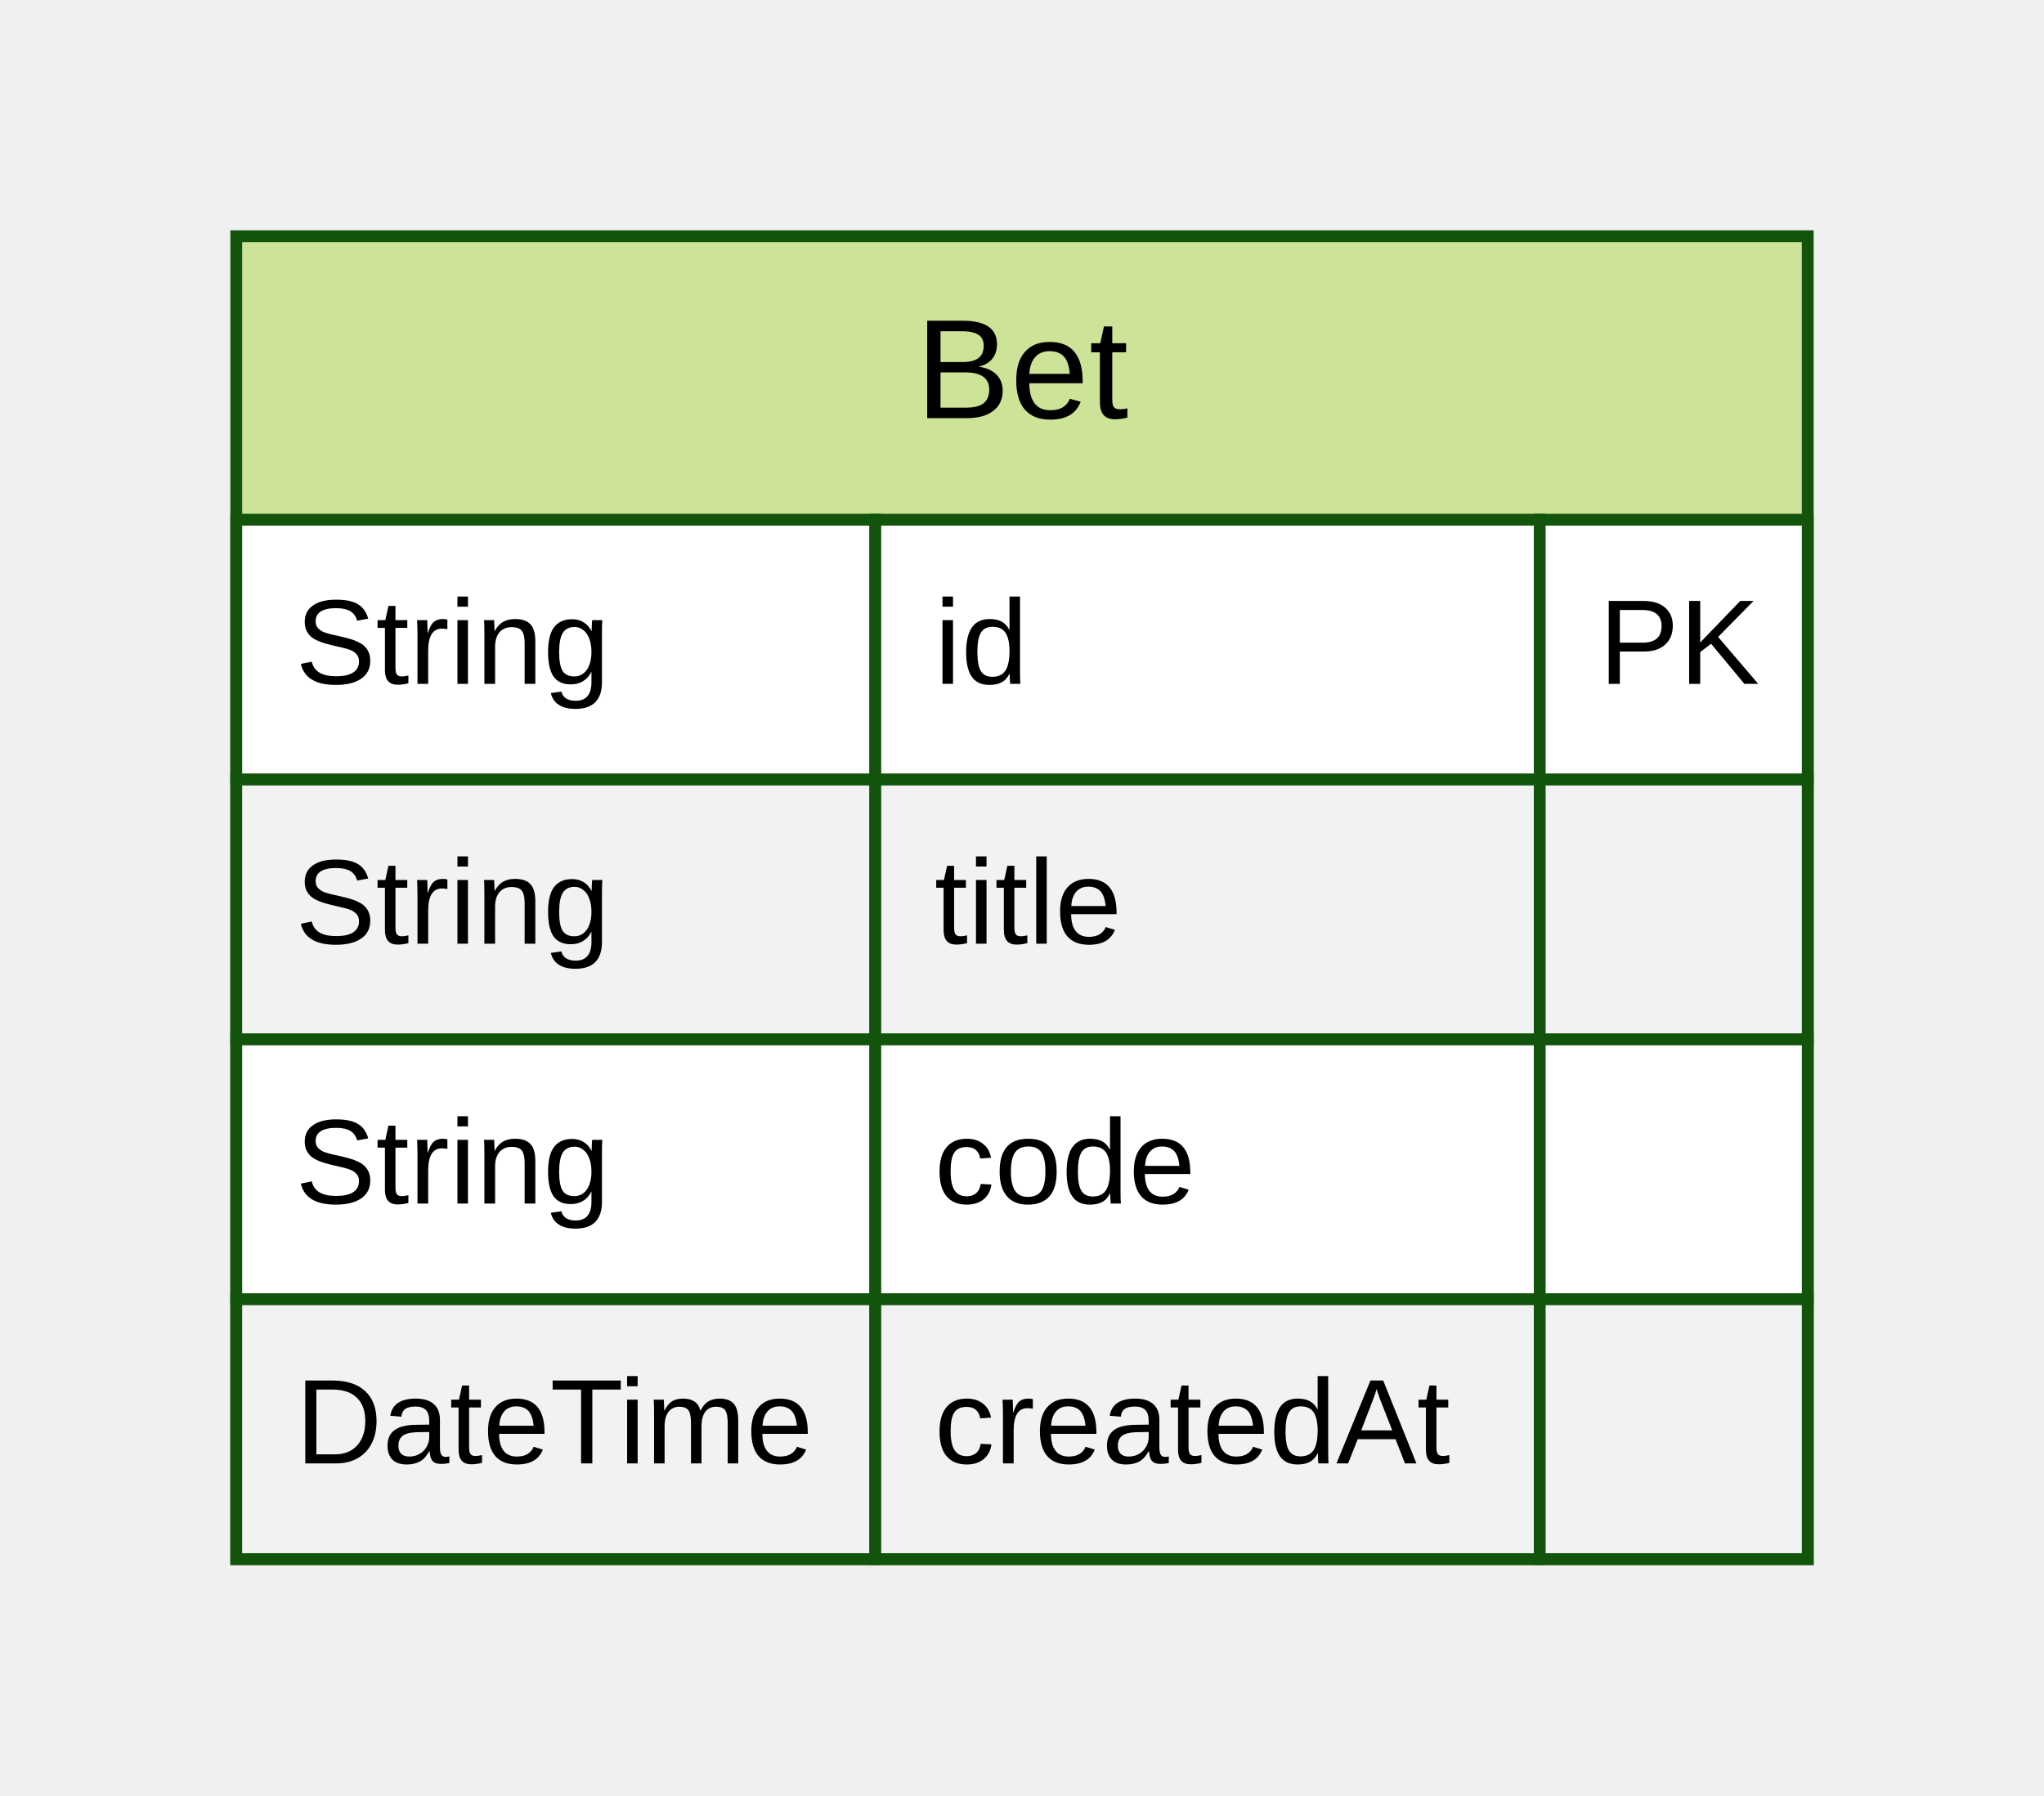
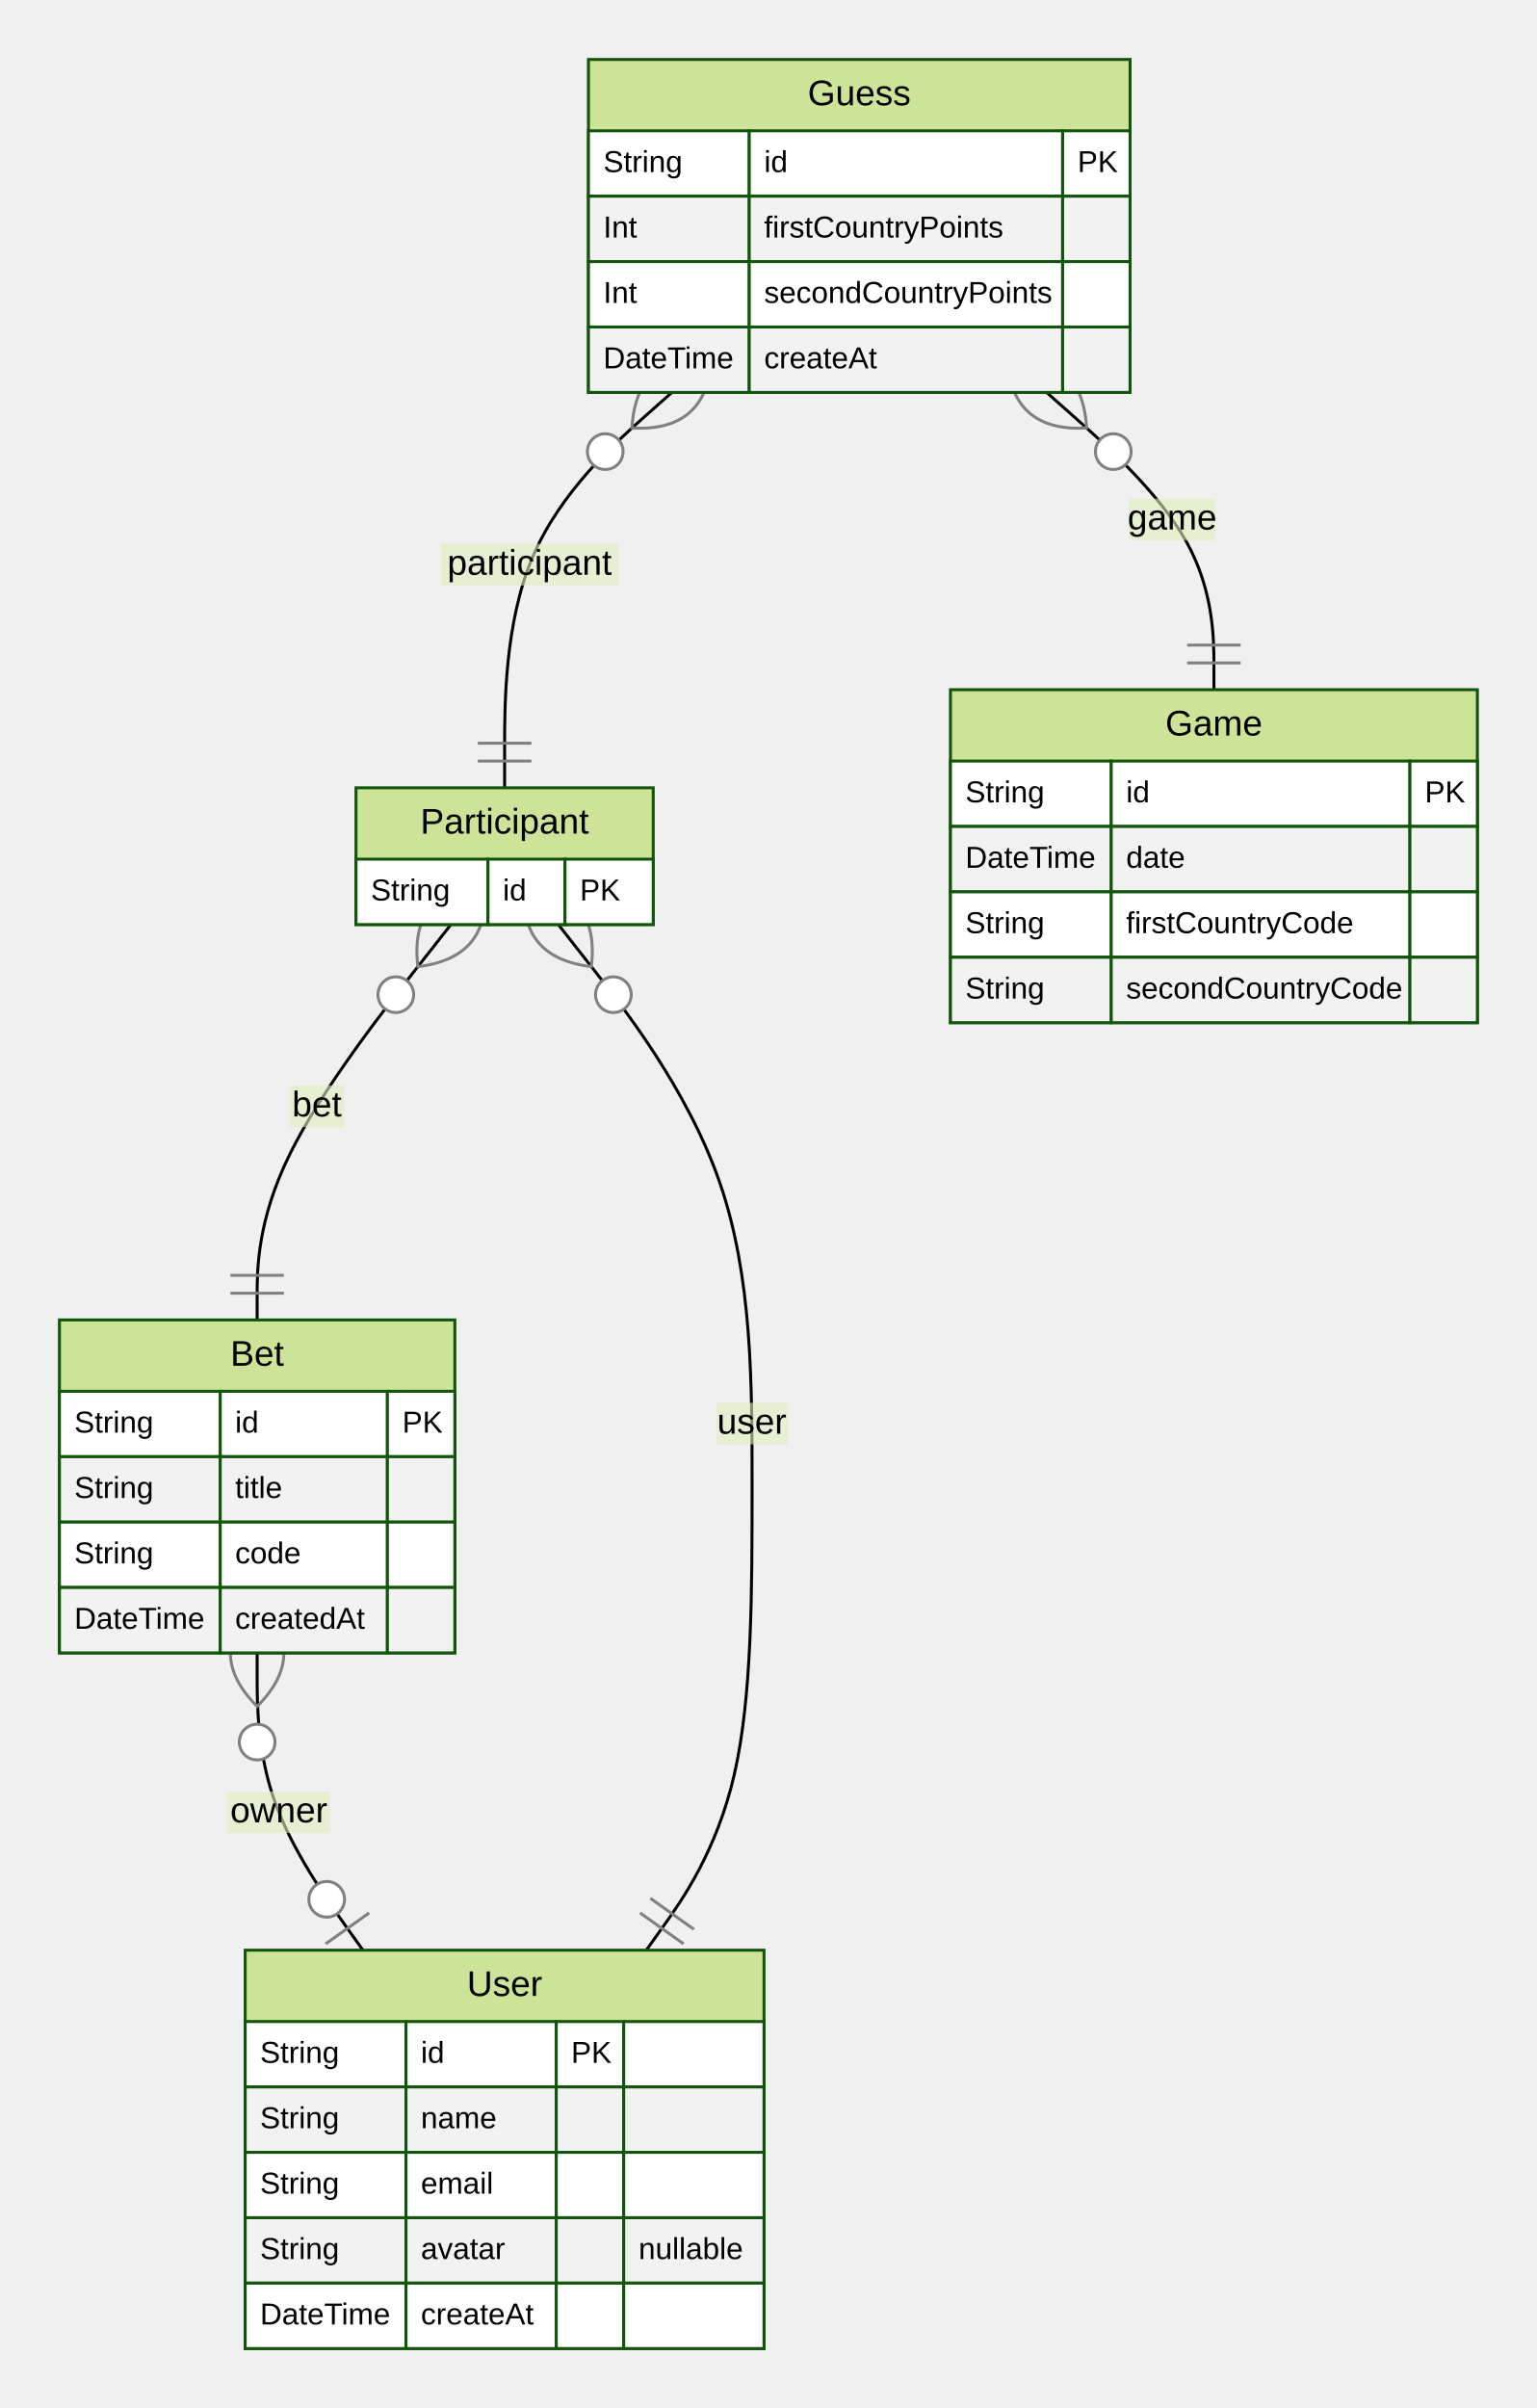
- <svg xmlns="http://www.w3.org/2000/svg" aria-labelledby="chart-title-mermaid-0 chart-desc-mermaid-0" role="img" viewBox="0 0 173.026 152" style="max-width: 173.026px; background-color: white;" width="100%" id="mermaid-0">
+ <svg xmlns="http://www.w3.org/2000/svg" aria-labelledby="chart-title-mermaid-0 chart-desc-mermaid-0" role="img" viewBox="0 0 517.042 810" style="max-width: 517.042px; background-color: white;" width="100%" id="mermaid-0">
  <style>#mermaid-0 {font-family:"trebuchet ms",verdana,arial,sans-serif;font-size:16px;fill:#000000;}#mermaid-0 .error-icon{fill:#552222;}#mermaid-0 .error-text{fill:#552222;stroke:#552222;}#mermaid-0 .edge-thickness-normal{stroke-width:2px;}#mermaid-0 .edge-thickness-thick{stroke-width:3.5px;}#mermaid-0 .edge-pattern-solid{stroke-dasharray:0;}#mermaid-0 .edge-pattern-dashed{stroke-dasharray:3;}#mermaid-0 .edge-pattern-dotted{stroke-dasharray:2;}#mermaid-0 .marker{fill:#000000;stroke:#000000;}#mermaid-0 .marker.cross{stroke:#000000;}#mermaid-0 svg{font-family:"trebuchet ms",verdana,arial,sans-serif;font-size:16px;}#mermaid-0 .entityBox{fill:#cde498;stroke:#13540c;}#mermaid-0 .attributeBoxOdd{fill:#ffffff;stroke:#13540c;}#mermaid-0 .attributeBoxEven{fill:#f2f2f2;stroke:#13540c;}#mermaid-0 .relationshipLabelBox{fill:hsl(78.158, 58.462%, 84.51%);opacity:0.7;background-color:hsl(78.158, 58.462%, 84.51%);}#mermaid-0 .relationshipLabelBox rect{opacity:0.5;}#mermaid-0 .relationshipLine{stroke:#000000;}#mermaid-0 :root{--mermaid-font-family:"trebuchet ms",verdana,arial,sans-serif;}</style>
  <g />
  <defs>
    <marker orient="auto" markerHeight="18" markerWidth="18" refY="9" refX="0" id="ONLY_ONE_START">
      <path d="M9,0 L9,18 M15,0 L15,18" fill="none" stroke="gray" />
    </marker>
  </defs>
  <defs>
    <marker orient="auto" markerHeight="18" markerWidth="18" refY="9" refX="18" id="ONLY_ONE_END">
      <path d="M3,0 L3,18 M9,0 L9,18" fill="none" stroke="gray" />
    </marker>
  </defs>
  <defs>
    <marker orient="auto" markerHeight="18" markerWidth="30" refY="9" refX="0" id="ZERO_OR_ONE_START">
      <circle r="6" cy="9" cx="21" fill="white" stroke="gray" />
      <path d="M9,0 L9,18" fill="none" stroke="gray" />
    </marker>
  </defs>
  <defs>
    <marker orient="auto" markerHeight="18" markerWidth="30" refY="9" refX="30" id="ZERO_OR_ONE_END">
      <circle r="6" cy="9" cx="9" fill="white" stroke="gray" />
      <path d="M21,0 L21,18" fill="none" stroke="gray" />
    </marker>
  </defs>
  <defs>
    <marker orient="auto" markerHeight="36" markerWidth="45" refY="18" refX="18" id="ONE_OR_MORE_START">
      <path d="M0,18 Q 18,0 36,18 Q 18,36 0,18 M42,9 L42,27" fill="none" stroke="gray" />
    </marker>
  </defs>
  <defs>
    <marker orient="auto" markerHeight="36" markerWidth="45" refY="18" refX="27" id="ONE_OR_MORE_END">
      <path d="M3,9 L3,27 M9,18 Q27,0 45,18 Q27,36 9,18" fill="none" stroke="gray" />
    </marker>
  </defs>
  <defs>
    <marker orient="auto" markerHeight="36" markerWidth="57" refY="18" refX="18" id="ZERO_OR_MORE_START">
      <circle r="6" cy="18" cx="48" fill="white" stroke="gray" />
      <path d="M0,18 Q18,0 36,18 Q18,36 0,18" fill="none" stroke="gray" />
    </marker>
  </defs>
  <defs>
    <marker orient="auto" markerHeight="36" markerWidth="57" refY="18" refX="39" id="ZERO_OR_MORE_END">
      <circle r="6" cy="18" cx="9" fill="white" stroke="gray" />
      <path d="M21,18 Q39,0 57,18 Q39,36 21,18" fill="none" stroke="gray" />
    </marker>
  </defs>
-   <g transform="translate(20,20 )" id="Bet">
+   <path marker-start="url(#ZERO_OR_MORE_START)" marker-end="url(#ZERO_OR_ONE_END)" fill="none" stroke="gray" d="M86.513,556L86.513,564.333C86.513,572.667,86.513,589.333,92.443,606C98.373,622.667,110.233,639.333,116.163,647.667L122.093,656" class="er relationshipLine" />
+   <path marker-start="url(#ZERO_OR_MORE_START)" marker-end="url(#ONLY_ONE_END)" fill="none" stroke="gray" d="M187.835,311L198.7,324.833C209.565,338.667,231.296,366.333,242.161,397.833C253.026,429.333,253.026,464.667,253.026,500C253.026,535.333,253.026,570.667,247.096,596.667C241.167,622.667,229.307,639.333,223.377,647.667L217.447,656" class="er relationshipLine" />
+   <path marker-start="url(#ZERO_OR_MORE_START)" marker-end="url(#ONLY_ONE_END)" fill="none" stroke="gray" d="M151.705,311L140.839,324.833C129.974,338.667,108.244,366.333,97.378,388.5C86.513,410.667,86.513,427.333,86.513,435.667L86.513,444" class="er relationshipLine" />
+   <path marker-start="url(#ZERO_OR_MORE_START)" marker-end="url(#ONLY_ONE_END)" fill="none" stroke="gray" d="M352.124,132L361.504,140.333C370.884,148.667,389.645,165.333,399.025,182C408.406,198.667,408.406,215.333,408.406,223.667L408.406,232" class="er relationshipLine" />
+   <path marker-start="url(#ZERO_OR_MORE_START)" marker-end="url(#ONLY_ONE_END)" fill="none" stroke="gray" d="M226.052,132L216.672,140.333C207.291,148.667,188.531,165.333,179.15,187.5C169.77,209.667,169.77,237.333,169.77,251.167L169.77,265" class="er relationshipLine" />
+   <g transform="translate(20,444 )" id="Bet">
    <rect height="112" width="133.026" y="0" x="0" stroke="gray" fill-opacity="100%" fill="honeydew" class="er entityBox" />
    <text transform="translate(66.51321,12)" style="font-family: &quot;trebuchet ms&quot;, verdana, arial, sans-serif;; font-size: 12px" text-anchor="middle" dominant-baseline="middle" y="0" x="0" id="entity-Bet" class="er entityLabel">Bet</text>
    <rect height="22" width="54.096" y="24" x="0" stroke="gray" fill-opacity="100%" fill="honeydew" class="er attributeBoxOdd" />
    <text transform="translate(5,35)" style="font-family: &quot;trebuchet ms&quot;, verdana, arial, sans-serif;; font-size: 10.2px" text-anchor="left" dominant-baseline="middle" y="0" x="0" id="entity-Bet-attr-1-type" class="er entityLabel">String</text>
    <rect height="22" width="56.243" y="24" x="54.096" stroke="gray" fill-opacity="100%" fill="honeydew" class="er attributeBoxOdd" />
    <text transform="translate(59.09555,35)" style="font-family: &quot;trebuchet ms&quot;, verdana, arial, sans-serif;; font-size: 10.2px" text-anchor="left" dominant-baseline="middle" y="0" x="0" id="entity-Bet-attr-1-name" class="er entityLabel">id</text>
    <rect height="22" width="22.688" y="24" x="110.339" stroke="gray" fill-opacity="100%" fill="honeydew" class="er attributeBoxOdd" />
    <text transform="translate(115.3387,35)" style="font-family: &quot;trebuchet ms&quot;, verdana, arial, sans-serif;; font-size: 10.2px" text-anchor="left" dominant-baseline="middle" y="0" x="0" id="entity-Bet-attr-1-key" class="er entityLabel">PK</text>
    <rect height="22" width="54.096" y="46" x="0" stroke="gray" fill-opacity="100%" fill="honeydew" class="er attributeBoxEven" />
    <text transform="translate(5,57)" style="font-family: &quot;trebuchet ms&quot;, verdana, arial, sans-serif;; font-size: 10.2px" text-anchor="left" dominant-baseline="middle" y="0" x="0" id="entity-Bet-attr-2-type" class="er entityLabel">String</text>
    <rect height="22" width="56.243" y="46" x="54.096" stroke="gray" fill-opacity="100%" fill="honeydew" class="er attributeBoxEven" />
    <text transform="translate(59.09555,57)" style="font-family: &quot;trebuchet ms&quot;, verdana, arial, sans-serif;; font-size: 10.2px" text-anchor="left" dominant-baseline="middle" y="0" x="0" id="entity-Bet-attr-2-name" class="er entityLabel">title</text>
    <rect height="22" width="22.688" y="46" x="110.339" stroke="gray" fill-opacity="100%" fill="honeydew" class="er attributeBoxEven" />
    <text transform="translate(115.3387,57)" style="font-family: &quot;trebuchet ms&quot;, verdana, arial, sans-serif;; font-size: 10.2px" text-anchor="left" dominant-baseline="middle" y="0" x="0" id="entity-Bet-attr-2-key" class="er entityLabel" />
    <rect height="22" width="54.096" y="68" x="0" stroke="gray" fill-opacity="100%" fill="honeydew" class="er attributeBoxOdd" />
    <text transform="translate(5,79)" style="font-family: &quot;trebuchet ms&quot;, verdana, arial, sans-serif;; font-size: 10.2px" text-anchor="left" dominant-baseline="middle" y="0" x="0" id="entity-Bet-attr-3-type" class="er entityLabel">String</text>
    <rect height="22" width="56.243" y="68" x="54.096" stroke="gray" fill-opacity="100%" fill="honeydew" class="er attributeBoxOdd" />
    <text transform="translate(59.09555,79)" style="font-family: &quot;trebuchet ms&quot;, verdana, arial, sans-serif;; font-size: 10.2px" text-anchor="left" dominant-baseline="middle" y="0" x="0" id="entity-Bet-attr-3-name" class="er entityLabel">code</text>
    <rect height="22" width="22.688" y="68" x="110.339" stroke="gray" fill-opacity="100%" fill="honeydew" class="er attributeBoxOdd" />
    <text transform="translate(115.3387,79)" style="font-family: &quot;trebuchet ms&quot;, verdana, arial, sans-serif;; font-size: 10.2px" text-anchor="left" dominant-baseline="middle" y="0" x="0" id="entity-Bet-attr-3-key" class="er entityLabel" />
    <rect height="22" width="54.096" y="90" x="0" stroke="gray" fill-opacity="100%" fill="honeydew" class="er attributeBoxEven" />
    <text transform="translate(5,101)" style="font-family: &quot;trebuchet ms&quot;, verdana, arial, sans-serif;; font-size: 10.2px" text-anchor="left" dominant-baseline="middle" y="0" x="0" id="entity-Bet-attr-4-type" class="er entityLabel">DateTime</text>
    <rect height="22" width="56.243" y="90" x="54.096" stroke="gray" fill-opacity="100%" fill="honeydew" class="er attributeBoxEven" />
    <text transform="translate(59.09555,101)" style="font-family: &quot;trebuchet ms&quot;, verdana, arial, sans-serif;; font-size: 10.2px" text-anchor="left" dominant-baseline="middle" y="0" x="0" id="entity-Bet-attr-4-name" class="er entityLabel">createdAt</text>
    <rect height="22" width="22.688" y="90" x="110.339" stroke="gray" fill-opacity="100%" fill="honeydew" class="er attributeBoxEven" />
    <text transform="translate(115.3387,101)" style="font-family: &quot;trebuchet ms&quot;, verdana, arial, sans-serif;; font-size: 10.2px" text-anchor="left" dominant-baseline="middle" y="0" x="0" id="entity-Bet-attr-4-key" class="er entityLabel" />
  </g>
+   <g transform="translate(119.7698,265 )" id="Participant">
+     <rect height="46" width="100" y="0" x="0" stroke="gray" fill-opacity="100%" fill="honeydew" class="er entityBox" />
+     <text transform="translate(50,12)" style="font-family: &quot;trebuchet ms&quot;, verdana, arial, sans-serif;; font-size: 12px" text-anchor="middle" dominant-baseline="middle" y="0" x="0" id="entity-Participant" class="er entityLabel">Participant</text>
+     <rect height="22" width="44.399" y="24" x="0" stroke="gray" fill-opacity="100%" fill="honeydew" class="er attributeBoxOdd" />
+     <text transform="translate(5,35)" style="font-family: &quot;trebuchet ms&quot;, verdana, arial, sans-serif;; font-size: 10.2px" text-anchor="left" dominant-baseline="middle" y="0" x="0" id="entity-Participant-attr-1-type" class="er entityLabel">String</text>
+     <rect height="22" width="25.911" y="24" x="44.399" stroke="gray" fill-opacity="100%" fill="honeydew" class="er attributeBoxOdd" />
+     <text transform="translate(49.39862,35)" style="font-family: &quot;trebuchet ms&quot;, verdana, arial, sans-serif;; font-size: 10.2px" text-anchor="left" dominant-baseline="middle" y="0" x="0" id="entity-Participant-attr-1-name" class="er entityLabel">id</text>
+     <rect height="22" width="29.69" y="24" x="70.31" stroke="gray" fill-opacity="100%" fill="honeydew" class="er attributeBoxOdd" />
+     <text transform="translate(75.30976,35)" style="font-family: &quot;trebuchet ms&quot;, verdana, arial, sans-serif;; font-size: 10.2px" text-anchor="left" dominant-baseline="middle" y="0" x="0" id="entity-Participant-attr-1-key" class="er entityLabel">PK</text>
+   </g>
+   <g transform="translate(82.49169,656 )" id="User">
+     <rect height="134" width="174.556" y="0" x="0" stroke="gray" fill-opacity="100%" fill="honeydew" class="er entityBox" />
+     <text transform="translate(87.27813,12)" style="font-family: &quot;trebuchet ms&quot;, verdana, arial, sans-serif;; font-size: 12px" text-anchor="middle" dominant-baseline="middle" y="0" x="0" id="entity-User" class="er entityLabel">User</text>
+     <rect height="22" width="54.096" y="24" x="0" stroke="gray" fill-opacity="100%" fill="honeydew" class="er attributeBoxOdd" />
+     <text transform="translate(5,35)" style="font-family: &quot;trebuchet ms&quot;, verdana, arial, sans-serif;; font-size: 10.2px" text-anchor="left" dominant-baseline="middle" y="0" x="0" id="entity-User-attr-1-type" class="er entityLabel">String</text>
+     <rect height="22" width="50.56" y="24" x="54.096" stroke="gray" fill-opacity="100%" fill="honeydew" class="er attributeBoxOdd" />
+     <text transform="translate(59.09555,35)" style="font-family: &quot;trebuchet ms&quot;, verdana, arial, sans-serif;; font-size: 10.2px" text-anchor="left" dominant-baseline="middle" y="0" x="0" id="entity-User-attr-1-name" class="er entityLabel">id</text>
+     <rect height="22" width="22.688" y="24" x="104.656" stroke="gray" fill-opacity="100%" fill="honeydew" class="er attributeBoxOdd" />
+     <text transform="translate(109.656,35)" style="font-family: &quot;trebuchet ms&quot;, verdana, arial, sans-serif;; font-size: 10.2px" text-anchor="left" dominant-baseline="middle" y="0" x="0" id="entity-User-attr-1-key" class="er entityLabel">PK</text>
+     <rect height="22" width="47.213" y="24" x="127.344" stroke="gray" fill-opacity="100%" fill="honeydew" class="er attributeBoxOdd" />
+     <text transform="translate(132.3437,35)" style="font-family: &quot;trebuchet ms&quot;, verdana, arial, sans-serif;; font-size: 10.2px" text-anchor="left" dominant-baseline="middle" y="0" x="0" id="entity-User-attr-1-comment" class="er entityLabel" />
+     <rect height="22" width="54.096" y="46" x="0" stroke="gray" fill-opacity="100%" fill="honeydew" class="er attributeBoxEven" />
+     <text transform="translate(5,57)" style="font-family: &quot;trebuchet ms&quot;, verdana, arial, sans-serif;; font-size: 10.2px" text-anchor="left" dominant-baseline="middle" y="0" x="0" id="entity-User-attr-2-type" class="er entityLabel">String</text>
+     <rect height="22" width="50.56" y="46" x="54.096" stroke="gray" fill-opacity="100%" fill="honeydew" class="er attributeBoxEven" />
+     <text transform="translate(59.09555,57)" style="font-family: &quot;trebuchet ms&quot;, verdana, arial, sans-serif;; font-size: 10.2px" text-anchor="left" dominant-baseline="middle" y="0" x="0" id="entity-User-attr-2-name" class="er entityLabel">name</text>
+     <rect height="22" width="22.688" y="46" x="104.656" stroke="gray" fill-opacity="100%" fill="honeydew" class="er attributeBoxEven" />
+     <text transform="translate(109.656,57)" style="font-family: &quot;trebuchet ms&quot;, verdana, arial, sans-serif;; font-size: 10.2px" text-anchor="left" dominant-baseline="middle" y="0" x="0" id="entity-User-attr-2-key" class="er entityLabel" />
+     <rect height="22" width="47.213" y="46" x="127.344" stroke="gray" fill-opacity="100%" fill="honeydew" class="er attributeBoxEven" />
+     <text transform="translate(132.3437,57)" style="font-family: &quot;trebuchet ms&quot;, verdana, arial, sans-serif;; font-size: 10.2px" text-anchor="left" dominant-baseline="middle" y="0" x="0" id="entity-User-attr-2-comment" class="er entityLabel" />
+     <rect height="22" width="54.096" y="68" x="0" stroke="gray" fill-opacity="100%" fill="honeydew" class="er attributeBoxOdd" />
+     <text transform="translate(5,79)" style="font-family: &quot;trebuchet ms&quot;, verdana, arial, sans-serif;; font-size: 10.2px" text-anchor="left" dominant-baseline="middle" y="0" x="0" id="entity-User-attr-3-type" class="er entityLabel">String</text>
+     <rect height="22" width="50.56" y="68" x="54.096" stroke="gray" fill-opacity="100%" fill="honeydew" class="er attributeBoxOdd" />
+     <text transform="translate(59.09555,79)" style="font-family: &quot;trebuchet ms&quot;, verdana, arial, sans-serif;; font-size: 10.2px" text-anchor="left" dominant-baseline="middle" y="0" x="0" id="entity-User-attr-3-name" class="er entityLabel">email</text>
+     <rect height="22" width="22.688" y="68" x="104.656" stroke="gray" fill-opacity="100%" fill="honeydew" class="er attributeBoxOdd" />
+     <text transform="translate(109.656,79)" style="font-family: &quot;trebuchet ms&quot;, verdana, arial, sans-serif;; font-size: 10.2px" text-anchor="left" dominant-baseline="middle" y="0" x="0" id="entity-User-attr-3-key" class="er entityLabel" />
+     <rect height="22" width="47.213" y="68" x="127.344" stroke="gray" fill-opacity="100%" fill="honeydew" class="er attributeBoxOdd" />
+     <text transform="translate(132.3437,79)" style="font-family: &quot;trebuchet ms&quot;, verdana, arial, sans-serif;; font-size: 10.2px" text-anchor="left" dominant-baseline="middle" y="0" x="0" id="entity-User-attr-3-comment" class="er entityLabel" />
+     <rect height="22" width="54.096" y="90" x="0" stroke="gray" fill-opacity="100%" fill="honeydew" class="er attributeBoxEven" />
+     <text transform="translate(5,101)" style="font-family: &quot;trebuchet ms&quot;, verdana, arial, sans-serif;; font-size: 10.2px" text-anchor="left" dominant-baseline="middle" y="0" x="0" id="entity-User-attr-4-type" class="er entityLabel">String</text>
+     <rect height="22" width="50.56" y="90" x="54.096" stroke="gray" fill-opacity="100%" fill="honeydew" class="er attributeBoxEven" />
+     <text transform="translate(59.09555,101)" style="font-family: &quot;trebuchet ms&quot;, verdana, arial, sans-serif;; font-size: 10.2px" text-anchor="left" dominant-baseline="middle" y="0" x="0" id="entity-User-attr-4-name" class="er entityLabel">avatar</text>
+     <rect height="22" width="22.688" y="90" x="104.656" stroke="gray" fill-opacity="100%" fill="honeydew" class="er attributeBoxEven" />
+     <text transform="translate(109.656,101)" style="font-family: &quot;trebuchet ms&quot;, verdana, arial, sans-serif;; font-size: 10.2px" text-anchor="left" dominant-baseline="middle" y="0" x="0" id="entity-User-attr-4-key" class="er entityLabel" />
+     <rect height="22" width="47.213" y="90" x="127.344" stroke="gray" fill-opacity="100%" fill="honeydew" class="er attributeBoxEven" />
+     <text transform="translate(132.3437,101)" style="font-family: &quot;trebuchet ms&quot;, verdana, arial, sans-serif;; font-size: 10.2px" text-anchor="left" dominant-baseline="middle" y="0" x="0" id="entity-User-attr-4-comment" class="er entityLabel">nullable</text>
+     <rect height="22" width="54.096" y="112" x="0" stroke="gray" fill-opacity="100%" fill="honeydew" class="er attributeBoxOdd" />
+     <text transform="translate(5,123)" style="font-family: &quot;trebuchet ms&quot;, verdana, arial, sans-serif;; font-size: 10.2px" text-anchor="left" dominant-baseline="middle" y="0" x="0" id="entity-User-attr-5-type" class="er entityLabel">DateTime</text>
+     <rect height="22" width="50.56" y="112" x="54.096" stroke="gray" fill-opacity="100%" fill="honeydew" class="er attributeBoxOdd" />
+     <text transform="translate(59.09555,123)" style="font-family: &quot;trebuchet ms&quot;, verdana, arial, sans-serif;; font-size: 10.2px" text-anchor="left" dominant-baseline="middle" y="0" x="0" id="entity-User-attr-5-name" class="er entityLabel">createAt</text>
+     <rect height="22" width="22.688" y="112" x="104.656" stroke="gray" fill-opacity="100%" fill="honeydew" class="er attributeBoxOdd" />
+     <text transform="translate(109.656,123)" style="font-family: &quot;trebuchet ms&quot;, verdana, arial, sans-serif;; font-size: 10.2px" text-anchor="left" dominant-baseline="middle" y="0" x="0" id="entity-User-attr-5-key" class="er entityLabel" />
+     <rect height="22" width="47.213" y="112" x="127.344" stroke="gray" fill-opacity="100%" fill="honeydew" class="er attributeBoxOdd" />
+     <text transform="translate(132.3437,123)" style="font-family: &quot;trebuchet ms&quot;, verdana, arial, sans-serif;; font-size: 10.2px" text-anchor="left" dominant-baseline="middle" y="0" x="0" id="entity-User-attr-5-comment" class="er entityLabel" />
+   </g>
+   <g transform="translate(319.7698,232 )" id="Game">
+     <rect height="112" width="177.272" y="0" x="0" stroke="gray" fill-opacity="100%" fill="honeydew" class="er entityBox" />
+     <text transform="translate(88.63589,12)" style="font-family: &quot;trebuchet ms&quot;, verdana, arial, sans-serif;; font-size: 12px" text-anchor="middle" dominant-baseline="middle" y="0" x="0" id="entity-Game" class="er entityLabel">Game</text>
+     <rect height="22" width="54.096" y="24" x="0" stroke="gray" fill-opacity="100%" fill="honeydew" class="er attributeBoxOdd" />
+     <text transform="translate(5,35)" style="font-family: &quot;trebuchet ms&quot;, verdana, arial, sans-serif;; font-size: 10.2px" text-anchor="left" dominant-baseline="middle" y="0" x="0" id="entity-Game-attr-1-type" class="er entityLabel">String</text>
+     <rect height="22" width="100.489" y="24" x="54.096" stroke="gray" fill-opacity="100%" fill="honeydew" class="er attributeBoxOdd" />
+     <text transform="translate(59.09555,35)" style="font-family: &quot;trebuchet ms&quot;, verdana, arial, sans-serif;; font-size: 10.2px" text-anchor="left" dominant-baseline="middle" y="0" x="0" id="entity-Game-attr-1-name" class="er entityLabel">id</text>
+     <rect height="22" width="22.688" y="24" x="154.584" stroke="gray" fill-opacity="100%" fill="honeydew" class="er attributeBoxOdd" />
+     <text transform="translate(159.5841,35)" style="font-family: &quot;trebuchet ms&quot;, verdana, arial, sans-serif;; font-size: 10.2px" text-anchor="left" dominant-baseline="middle" y="0" x="0" id="entity-Game-attr-1-key" class="er entityLabel">PK</text>
+     <rect height="22" width="54.096" y="46" x="0" stroke="gray" fill-opacity="100%" fill="honeydew" class="er attributeBoxEven" />
+     <text transform="translate(5,57)" style="font-family: &quot;trebuchet ms&quot;, verdana, arial, sans-serif;; font-size: 10.2px" text-anchor="left" dominant-baseline="middle" y="0" x="0" id="entity-Game-attr-2-type" class="er entityLabel">DateTime</text>
+     <rect height="22" width="100.489" y="46" x="54.096" stroke="gray" fill-opacity="100%" fill="honeydew" class="er attributeBoxEven" />
+     <text transform="translate(59.09555,57)" style="font-family: &quot;trebuchet ms&quot;, verdana, arial, sans-serif;; font-size: 10.2px" text-anchor="left" dominant-baseline="middle" y="0" x="0" id="entity-Game-attr-2-name" class="er entityLabel">date</text>
+     <rect height="22" width="22.688" y="46" x="154.584" stroke="gray" fill-opacity="100%" fill="honeydew" class="er attributeBoxEven" />
+     <text transform="translate(159.5841,57)" style="font-family: &quot;trebuchet ms&quot;, verdana, arial, sans-serif;; font-size: 10.2px" text-anchor="left" dominant-baseline="middle" y="0" x="0" id="entity-Game-attr-2-key" class="er entityLabel" />
+     <rect height="22" width="54.096" y="68" x="0" stroke="gray" fill-opacity="100%" fill="honeydew" class="er attributeBoxOdd" />
+     <text transform="translate(5,79)" style="font-family: &quot;trebuchet ms&quot;, verdana, arial, sans-serif;; font-size: 10.2px" text-anchor="left" dominant-baseline="middle" y="0" x="0" id="entity-Game-attr-3-type" class="er entityLabel">String</text>
+     <rect height="22" width="100.489" y="68" x="54.096" stroke="gray" fill-opacity="100%" fill="honeydew" class="er attributeBoxOdd" />
+     <text transform="translate(59.09555,79)" style="font-family: &quot;trebuchet ms&quot;, verdana, arial, sans-serif;; font-size: 10.2px" text-anchor="left" dominant-baseline="middle" y="0" x="0" id="entity-Game-attr-3-name" class="er entityLabel">firstCountryCode</text>
+     <rect height="22" width="22.688" y="68" x="154.584" stroke="gray" fill-opacity="100%" fill="honeydew" class="er attributeBoxOdd" />
+     <text transform="translate(159.5841,79)" style="font-family: &quot;trebuchet ms&quot;, verdana, arial, sans-serif;; font-size: 10.2px" text-anchor="left" dominant-baseline="middle" y="0" x="0" id="entity-Game-attr-3-key" class="er entityLabel" />
+     <rect height="22" width="54.096" y="90" x="0" stroke="gray" fill-opacity="100%" fill="honeydew" class="er attributeBoxEven" />
+     <text transform="translate(5,101)" style="font-family: &quot;trebuchet ms&quot;, verdana, arial, sans-serif;; font-size: 10.2px" text-anchor="left" dominant-baseline="middle" y="0" x="0" id="entity-Game-attr-4-type" class="er entityLabel">String</text>
+     <rect height="22" width="100.489" y="90" x="54.096" stroke="gray" fill-opacity="100%" fill="honeydew" class="er attributeBoxEven" />
+     <text transform="translate(59.09555,101)" style="font-family: &quot;trebuchet ms&quot;, verdana, arial, sans-serif;; font-size: 10.2px" text-anchor="left" dominant-baseline="middle" y="0" x="0" id="entity-Game-attr-4-name" class="er entityLabel">secondCountryCode</text>
+     <rect height="22" width="22.688" y="90" x="154.584" stroke="gray" fill-opacity="100%" fill="honeydew" class="er attributeBoxEven" />
+     <text transform="translate(159.5841,101)" style="font-family: &quot;trebuchet ms&quot;, verdana, arial, sans-serif;; font-size: 10.2px" text-anchor="left" dominant-baseline="middle" y="0" x="0" id="entity-Game-attr-4-key" class="er entityLabel" />
+   </g>
+   <g transform="translate(197.9761,20 )" id="Guess">
+     <rect height="112" width="182.223" y="0" x="0" stroke="gray" fill-opacity="100%" fill="honeydew" class="er entityBox" />
+     <text transform="translate(91.11171,12)" style="font-family: &quot;trebuchet ms&quot;, verdana, arial, sans-serif;; font-size: 12px" text-anchor="middle" dominant-baseline="middle" y="0" x="0" id="entity-Guess" class="er entityLabel">Guess</text>
+     <rect height="22" width="54.096" y="24" x="0" stroke="gray" fill-opacity="100%" fill="honeydew" class="er attributeBoxOdd" />
+     <text transform="translate(5,35)" style="font-family: &quot;trebuchet ms&quot;, verdana, arial, sans-serif;; font-size: 10.2px" text-anchor="left" dominant-baseline="middle" y="0" x="0" id="entity-Guess-attr-1-type" class="er entityLabel">String</text>
+     <rect height="22" width="105.44" y="24" x="54.096" stroke="gray" fill-opacity="100%" fill="honeydew" class="er attributeBoxOdd" />
+     <text transform="translate(59.09555,35)" style="font-family: &quot;trebuchet ms&quot;, verdana, arial, sans-serif;; font-size: 10.2px" text-anchor="left" dominant-baseline="middle" y="0" x="0" id="entity-Guess-attr-1-name" class="er entityLabel">id</text>
+     <rect height="22" width="22.688" y="24" x="159.536" stroke="gray" fill-opacity="100%" fill="honeydew" class="er attributeBoxOdd" />
+     <text transform="translate(164.5357,35)" style="font-family: &quot;trebuchet ms&quot;, verdana, arial, sans-serif;; font-size: 10.2px" text-anchor="left" dominant-baseline="middle" y="0" x="0" id="entity-Guess-attr-1-key" class="er entityLabel">PK</text>
+     <rect height="22" width="54.096" y="46" x="0" stroke="gray" fill-opacity="100%" fill="honeydew" class="er attributeBoxEven" />
+     <text transform="translate(5,57)" style="font-family: &quot;trebuchet ms&quot;, verdana, arial, sans-serif;; font-size: 10.2px" text-anchor="left" dominant-baseline="middle" y="0" x="0" id="entity-Guess-attr-2-type" class="er entityLabel">Int</text>
+     <rect height="22" width="105.44" y="46" x="54.096" stroke="gray" fill-opacity="100%" fill="honeydew" class="er attributeBoxEven" />
+     <text transform="translate(59.09555,57)" style="font-family: &quot;trebuchet ms&quot;, verdana, arial, sans-serif;; font-size: 10.2px" text-anchor="left" dominant-baseline="middle" y="0" x="0" id="entity-Guess-attr-2-name" class="er entityLabel">firstCountryPoints</text>
+     <rect height="22" width="22.688" y="46" x="159.536" stroke="gray" fill-opacity="100%" fill="honeydew" class="er attributeBoxEven" />
+     <text transform="translate(164.5357,57)" style="font-family: &quot;trebuchet ms&quot;, verdana, arial, sans-serif;; font-size: 10.2px" text-anchor="left" dominant-baseline="middle" y="0" x="0" id="entity-Guess-attr-2-key" class="er entityLabel" />
+     <rect height="22" width="54.096" y="68" x="0" stroke="gray" fill-opacity="100%" fill="honeydew" class="er attributeBoxOdd" />
+     <text transform="translate(5,79)" style="font-family: &quot;trebuchet ms&quot;, verdana, arial, sans-serif;; font-size: 10.2px" text-anchor="left" dominant-baseline="middle" y="0" x="0" id="entity-Guess-attr-3-type" class="er entityLabel">Int</text>
+     <rect height="22" width="105.44" y="68" x="54.096" stroke="gray" fill-opacity="100%" fill="honeydew" class="er attributeBoxOdd" />
+     <text transform="translate(59.09555,79)" style="font-family: &quot;trebuchet ms&quot;, verdana, arial, sans-serif;; font-size: 10.2px" text-anchor="left" dominant-baseline="middle" y="0" x="0" id="entity-Guess-attr-3-name" class="er entityLabel">secondCountryPoints</text>
+     <rect height="22" width="22.688" y="68" x="159.536" stroke="gray" fill-opacity="100%" fill="honeydew" class="er attributeBoxOdd" />
+     <text transform="translate(164.5357,79)" style="font-family: &quot;trebuchet ms&quot;, verdana, arial, sans-serif;; font-size: 10.2px" text-anchor="left" dominant-baseline="middle" y="0" x="0" id="entity-Guess-attr-3-key" class="er entityLabel" />
+     <rect height="22" width="54.096" y="90" x="0" stroke="gray" fill-opacity="100%" fill="honeydew" class="er attributeBoxEven" />
+     <text transform="translate(5,101)" style="font-family: &quot;trebuchet ms&quot;, verdana, arial, sans-serif;; font-size: 10.2px" text-anchor="left" dominant-baseline="middle" y="0" x="0" id="entity-Guess-attr-4-type" class="er entityLabel">DateTime</text>
+     <rect height="22" width="105.44" y="90" x="54.096" stroke="gray" fill-opacity="100%" fill="honeydew" class="er attributeBoxEven" />
+     <text transform="translate(59.09555,101)" style="font-family: &quot;trebuchet ms&quot;, verdana, arial, sans-serif;; font-size: 10.2px" text-anchor="left" dominant-baseline="middle" y="0" x="0" id="entity-Guess-attr-4-name" class="er entityLabel">createAt</text>
+     <rect height="22" width="22.688" y="90" x="159.536" stroke="gray" fill-opacity="100%" fill="honeydew" class="er attributeBoxEven" />
+     <text transform="translate(164.5357,101)" style="font-family: &quot;trebuchet ms&quot;, verdana, arial, sans-serif;; font-size: 10.2px" text-anchor="left" dominant-baseline="middle" y="0" x="0" id="entity-Guess-attr-4-key" class="er entityLabel" />
+   </g>
+   <rect fill-opacity="85%" fill="white" height="14" width="34.471" y="602.592" x="76.574" class="er relationshipLabelBox" />
+   <text style="font-family: &quot;trebuchet ms&quot;, verdana, arial, sans-serif;; font-size: 12px" dominant-baseline="middle" text-anchor="middle" y="609.592" x="93.81" id="rel1" class="er relationshipLabel">owner</text>
+   <rect fill-opacity="85%" fill="white" height="14" width="23.959" y="471.862" x="240.96" class="er relationshipLabelBox" />
+   <text style="font-family: &quot;trebuchet ms&quot;, verdana, arial, sans-serif;; font-size: 12px" dominant-baseline="middle" text-anchor="middle" y="478.862" x="252.94" id="rel2" class="er relationshipLabel">user</text>
+   <rect fill-opacity="85%" fill="white" height="14" width="18.23" y="365.133" x="97.491" class="er relationshipLabelBox" />
+   <text style="font-family: &quot;trebuchet ms&quot;, verdana, arial, sans-serif;; font-size: 12px" dominant-baseline="middle" text-anchor="middle" y="372.133" x="106.606" id="rel3" class="er relationshipLabel">bet</text>
+   <rect fill-opacity="85%" fill="white" height="14" width="29.289" y="167.715" x="379.723" class="er relationshipLabelBox" />
+   <text style="font-family: &quot;trebuchet ms&quot;, verdana, arial, sans-serif;; font-size: 12px" dominant-baseline="middle" text-anchor="middle" y="174.715" x="394.368" id="rel4" class="er relationshipLabel">game</text>
+   <rect fill-opacity="85%" fill="white" height="14" width="59.744" y="182.949" x="148.288" class="er relationshipLabelBox" />
+   <text style="font-family: &quot;trebuchet ms&quot;, verdana, arial, sans-serif;; font-size: 12px" dominant-baseline="middle" text-anchor="middle" y="189.949" x="178.16" id="rel5" class="er relationshipLabel">participant</text>
</svg>
